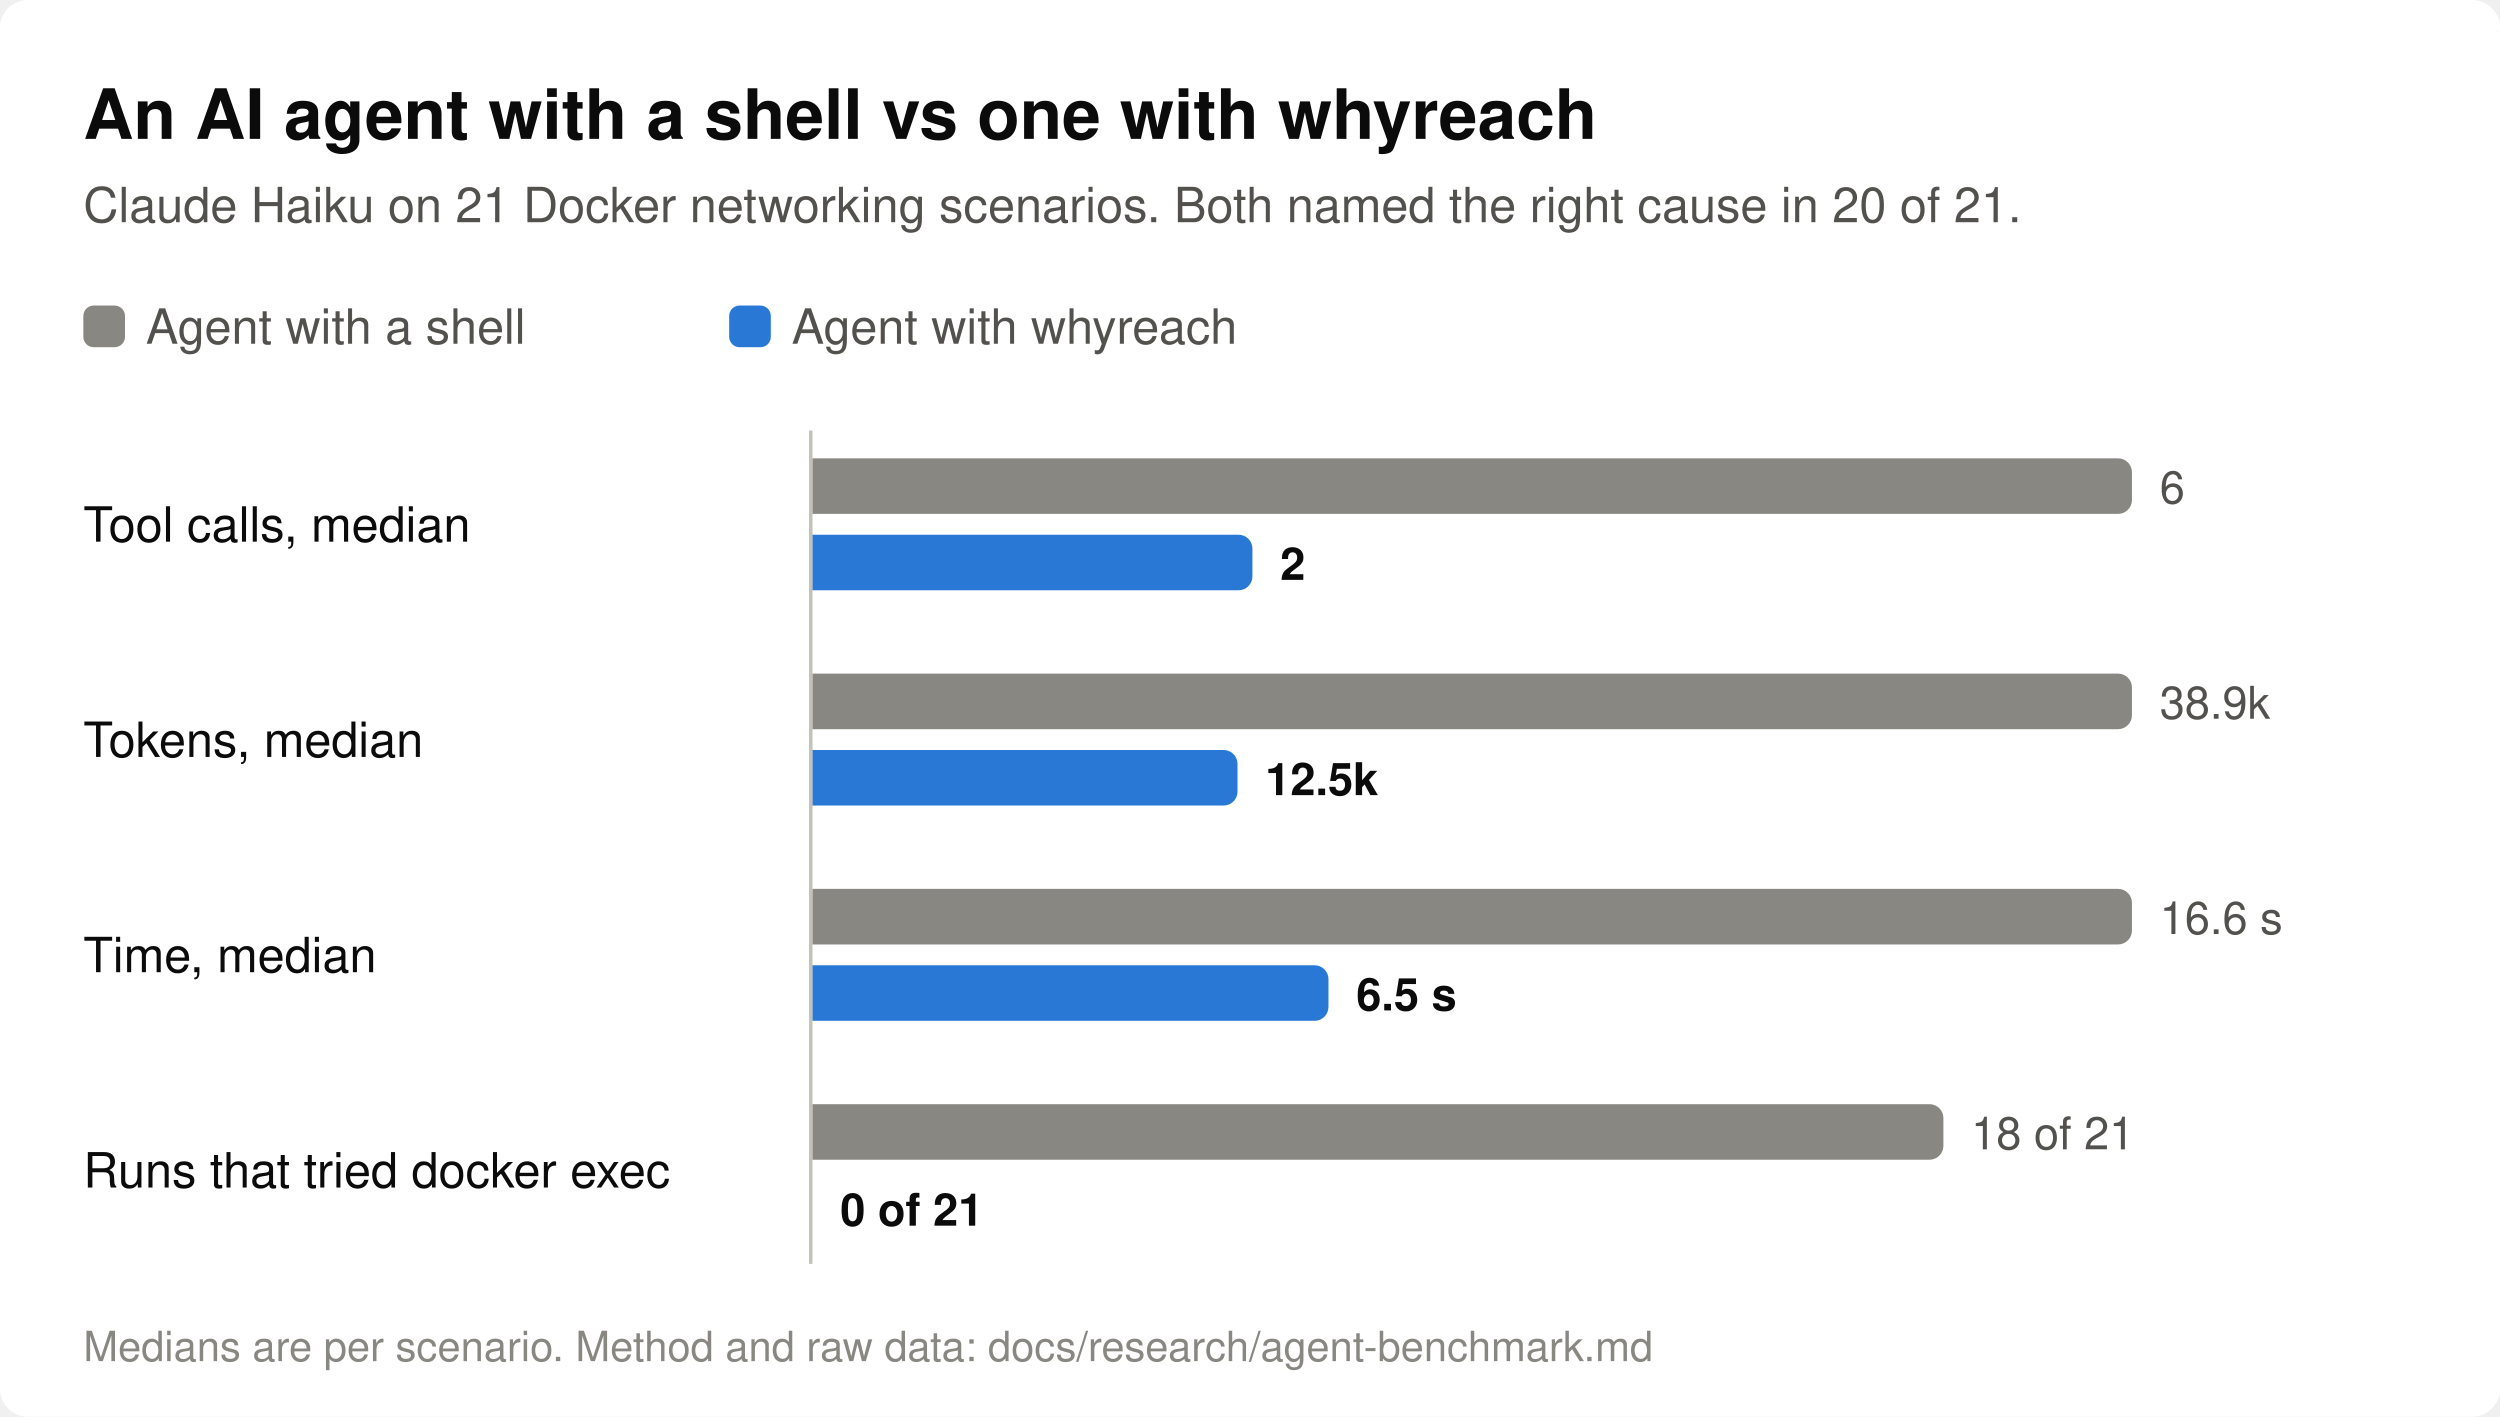
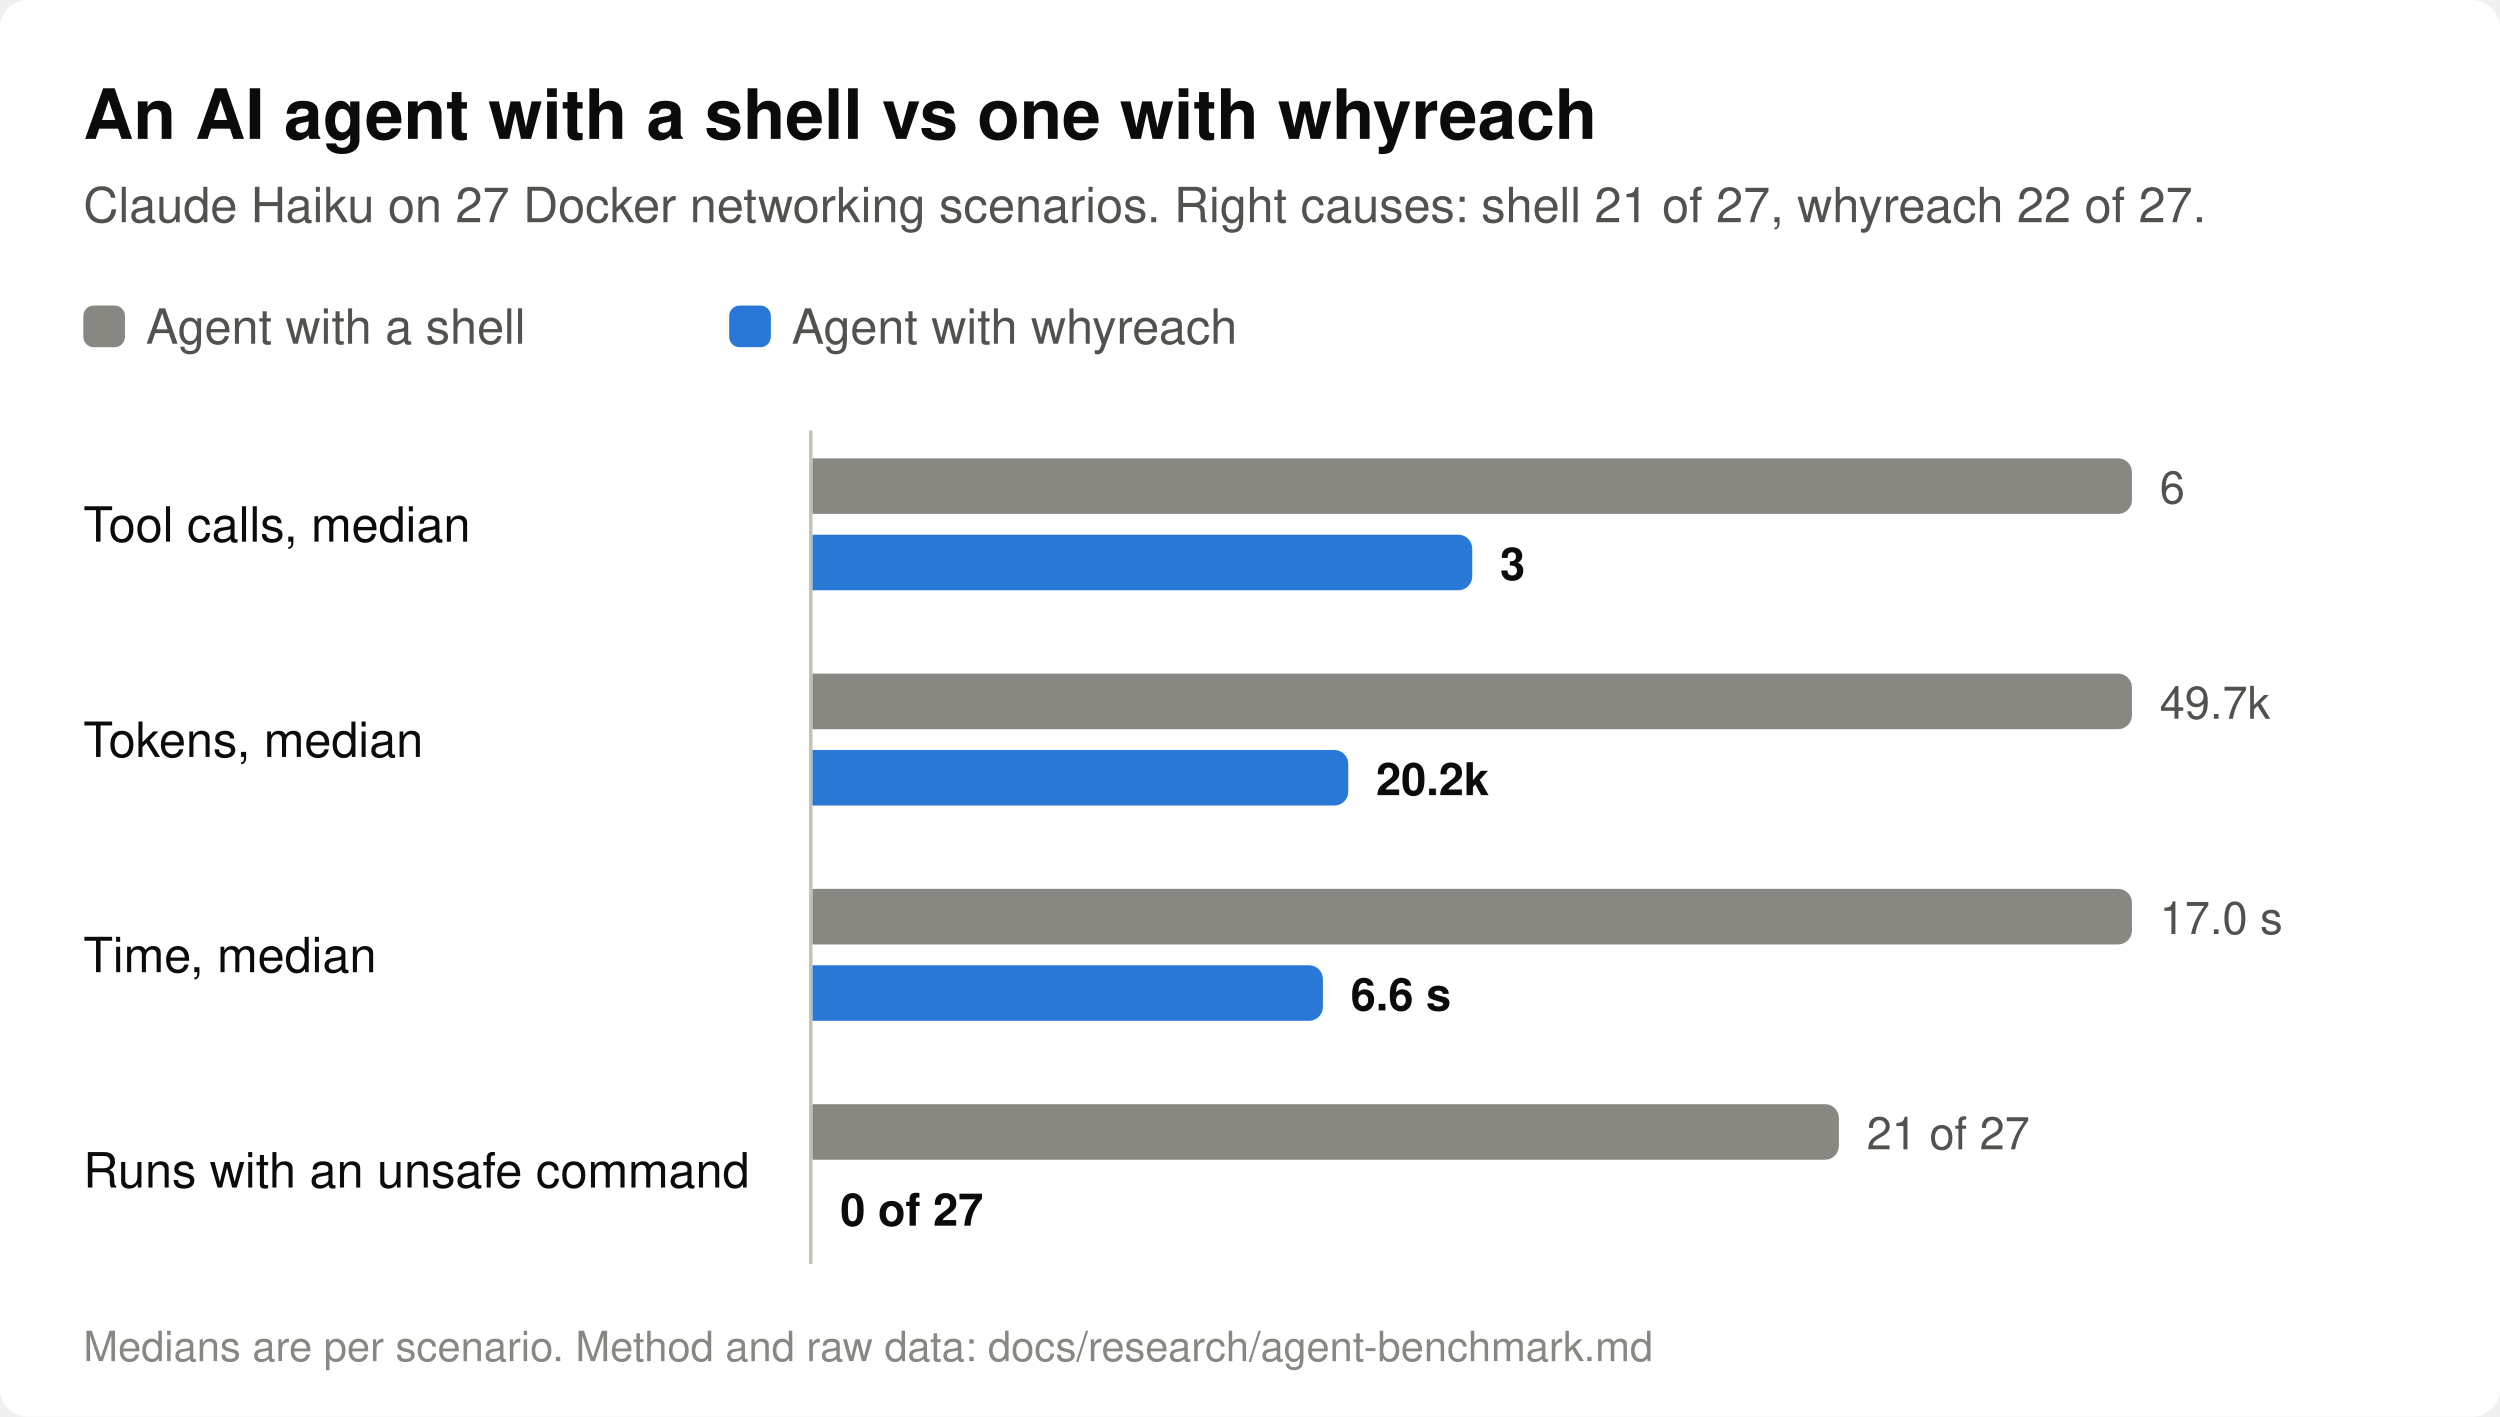
<svg xmlns="http://www.w3.org/2000/svg" width="720" height="408" viewBox="0 0 720 408" font-family="system-ui, -apple-system, 'Segoe UI', Helvetica, Arial, sans-serif" role="img" aria-labelledby="t d">
  <rect width="720" height="408" rx="8" fill="#ffffff" />
  <text x="24" y="40" font-size="20" font-weight="600" fill="#0b0b0b" text-anchor="start">An AI agent with a shell vs one with whyreach</text>
-   <text x="24" y="64" font-size="14" font-weight="400" fill="#52514e" text-anchor="start">Claude Haiku on 21 Docker networking scenarios. Both named the right cause in 20 of 21.</text>
+   <text x="24" y="64" font-size="14" font-weight="400" fill="#52514e" text-anchor="start">Claude Haiku on 27 Docker networking scenarios. Right causes: shell 21 of 27, whyreach 22 of 27.</text>
  <rect x="24" y="88" width="12" height="12" rx="3" fill="#898781" />
  <text x="42" y="99" font-size="14" font-weight="400" fill="#52514e" text-anchor="start">Agent with a shell</text>
  <rect x="210" y="88" width="12" height="12" rx="3" fill="#2a78d6" />
  <text x="228" y="99" font-size="14" font-weight="400" fill="#52514e" text-anchor="start">Agent with whyreach</text>
  <line x1="233.5" y1="124" x2="233.5" y2="364" stroke="#c3c2b7" stroke-width="1" />
  <text x="24" y="156.0" font-size="14" font-weight="500" fill="#0b0b0b" text-anchor="start">Tool calls, median</text>
  <path d="M234,132 H610.0 A4,4 0 0 1 614.0,136 V144 A4,4 0 0 1 610.0,148 H234 Z" fill="#898781" />
  <text x="622.0" y="145" font-size="13" font-weight="400" fill="#52514e" text-anchor="start">6</text>
-   <path d="M234,154 H356.7 A4,4 0 0 1 360.7,158 V166 A4,4 0 0 1 356.7,170 H234 Z" fill="#2a78d6" />
-   <text x="368.7" y="167" font-size="13" font-weight="600" fill="#0b0b0b" text-anchor="start">2</text>
+   <path d="M234,154 H420.0 A4,4 0 0 1 424.0,158 V166 A4,4 0 0 1 420.0,170 H234 Z" fill="#2a78d6" />
+   <text x="432.0" y="167" font-size="13" font-weight="600" fill="#0b0b0b" text-anchor="start">3</text>
  <text x="24" y="218.0" font-size="14" font-weight="500" fill="#0b0b0b" text-anchor="start">Tokens, median</text>
  <path d="M234,194 H610.0 A4,4 0 0 1 614.0,198 V206 A4,4 0 0 1 610.0,210 H234 Z" fill="#898781" />
-   <text x="622.0" y="207" font-size="13" font-weight="400" fill="#52514e" text-anchor="start">38.9k</text>
-   <path d="M234,216 H352.4 A4,4 0 0 1 356.4,220 V228 A4,4 0 0 1 352.4,232 H234 Z" fill="#2a78d6" />
-   <text x="364.4" y="229" font-size="13" font-weight="600" fill="#0b0b0b" text-anchor="start">12.5k</text>
+   <text x="622.0" y="207" font-size="13" font-weight="400" fill="#52514e" text-anchor="start">49.7k</text>
+   <path d="M234,216 H384.3 A4,4 0 0 1 388.3,220 V228 A4,4 0 0 1 384.3,232 H234 Z" fill="#2a78d6" />
+   <text x="396.3" y="229" font-size="13" font-weight="600" fill="#0b0b0b" text-anchor="start">20.2k</text>
  <text x="24" y="280.0" font-size="14" font-weight="500" fill="#0b0b0b" text-anchor="start">Time, median</text>
  <path d="M234,256 H610.0 A4,4 0 0 1 614.0,260 V268 A4,4 0 0 1 610.0,272 H234 Z" fill="#898781" />
-   <text x="622.0" y="269" font-size="13" font-weight="400" fill="#52514e" text-anchor="start">16.6 s</text>
-   <path d="M234,278 H378.6 A4,4 0 0 1 382.6,282 V290 A4,4 0 0 1 378.6,294 H234 Z" fill="#2a78d6" />
-   <text x="390.6" y="291" font-size="13" font-weight="600" fill="#0b0b0b" text-anchor="start">6.5 s</text>
-   <text x="24" y="342.0" font-size="14" font-weight="500" fill="#0b0b0b" text-anchor="start">Runs that tried docker exec</text>
-   <path d="M234,318 H555.7 A4,4 0 0 1 559.7,322 V330 A4,4 0 0 1 555.7,334 H234 Z" fill="#898781" />
-   <text x="567.7" y="331" font-size="13" font-weight="400" fill="#52514e" text-anchor="start">18 of 21</text>
-   <text x="242.0" y="353" font-size="13" font-weight="600" fill="#0b0b0b" text-anchor="start">0 of 21</text>
+   <text x="622.0" y="269" font-size="13" font-weight="400" fill="#52514e" text-anchor="start">17.0 s</text>
+   <path d="M234,278 H377.0 A4,4 0 0 1 381.0,282 V290 A4,4 0 0 1 377.0,294 H234 Z" fill="#2a78d6" />
+   <text x="389.0" y="291" font-size="13" font-weight="600" fill="#0b0b0b" text-anchor="start">6.6 s</text>
+   <text x="24" y="342.0" font-size="14" font-weight="500" fill="#0b0b0b" text-anchor="start">Runs with an unsafe command</text>
+   <path d="M234,318 H525.6 A4,4 0 0 1 529.6,322 V330 A4,4 0 0 1 525.6,334 H234 Z" fill="#898781" />
+   <text x="537.6" y="331" font-size="13" font-weight="400" fill="#52514e" text-anchor="start">21 of 27</text>
+   <text x="242.0" y="353" font-size="13" font-weight="600" fill="#0b0b0b" text-anchor="start">0 of 27</text>
  <text x="24" y="392" font-size="12" font-weight="400" fill="#898781" text-anchor="start">Medians are per scenario. Method and raw data: docs/research/agent-benchmark.md</text>
</svg>
